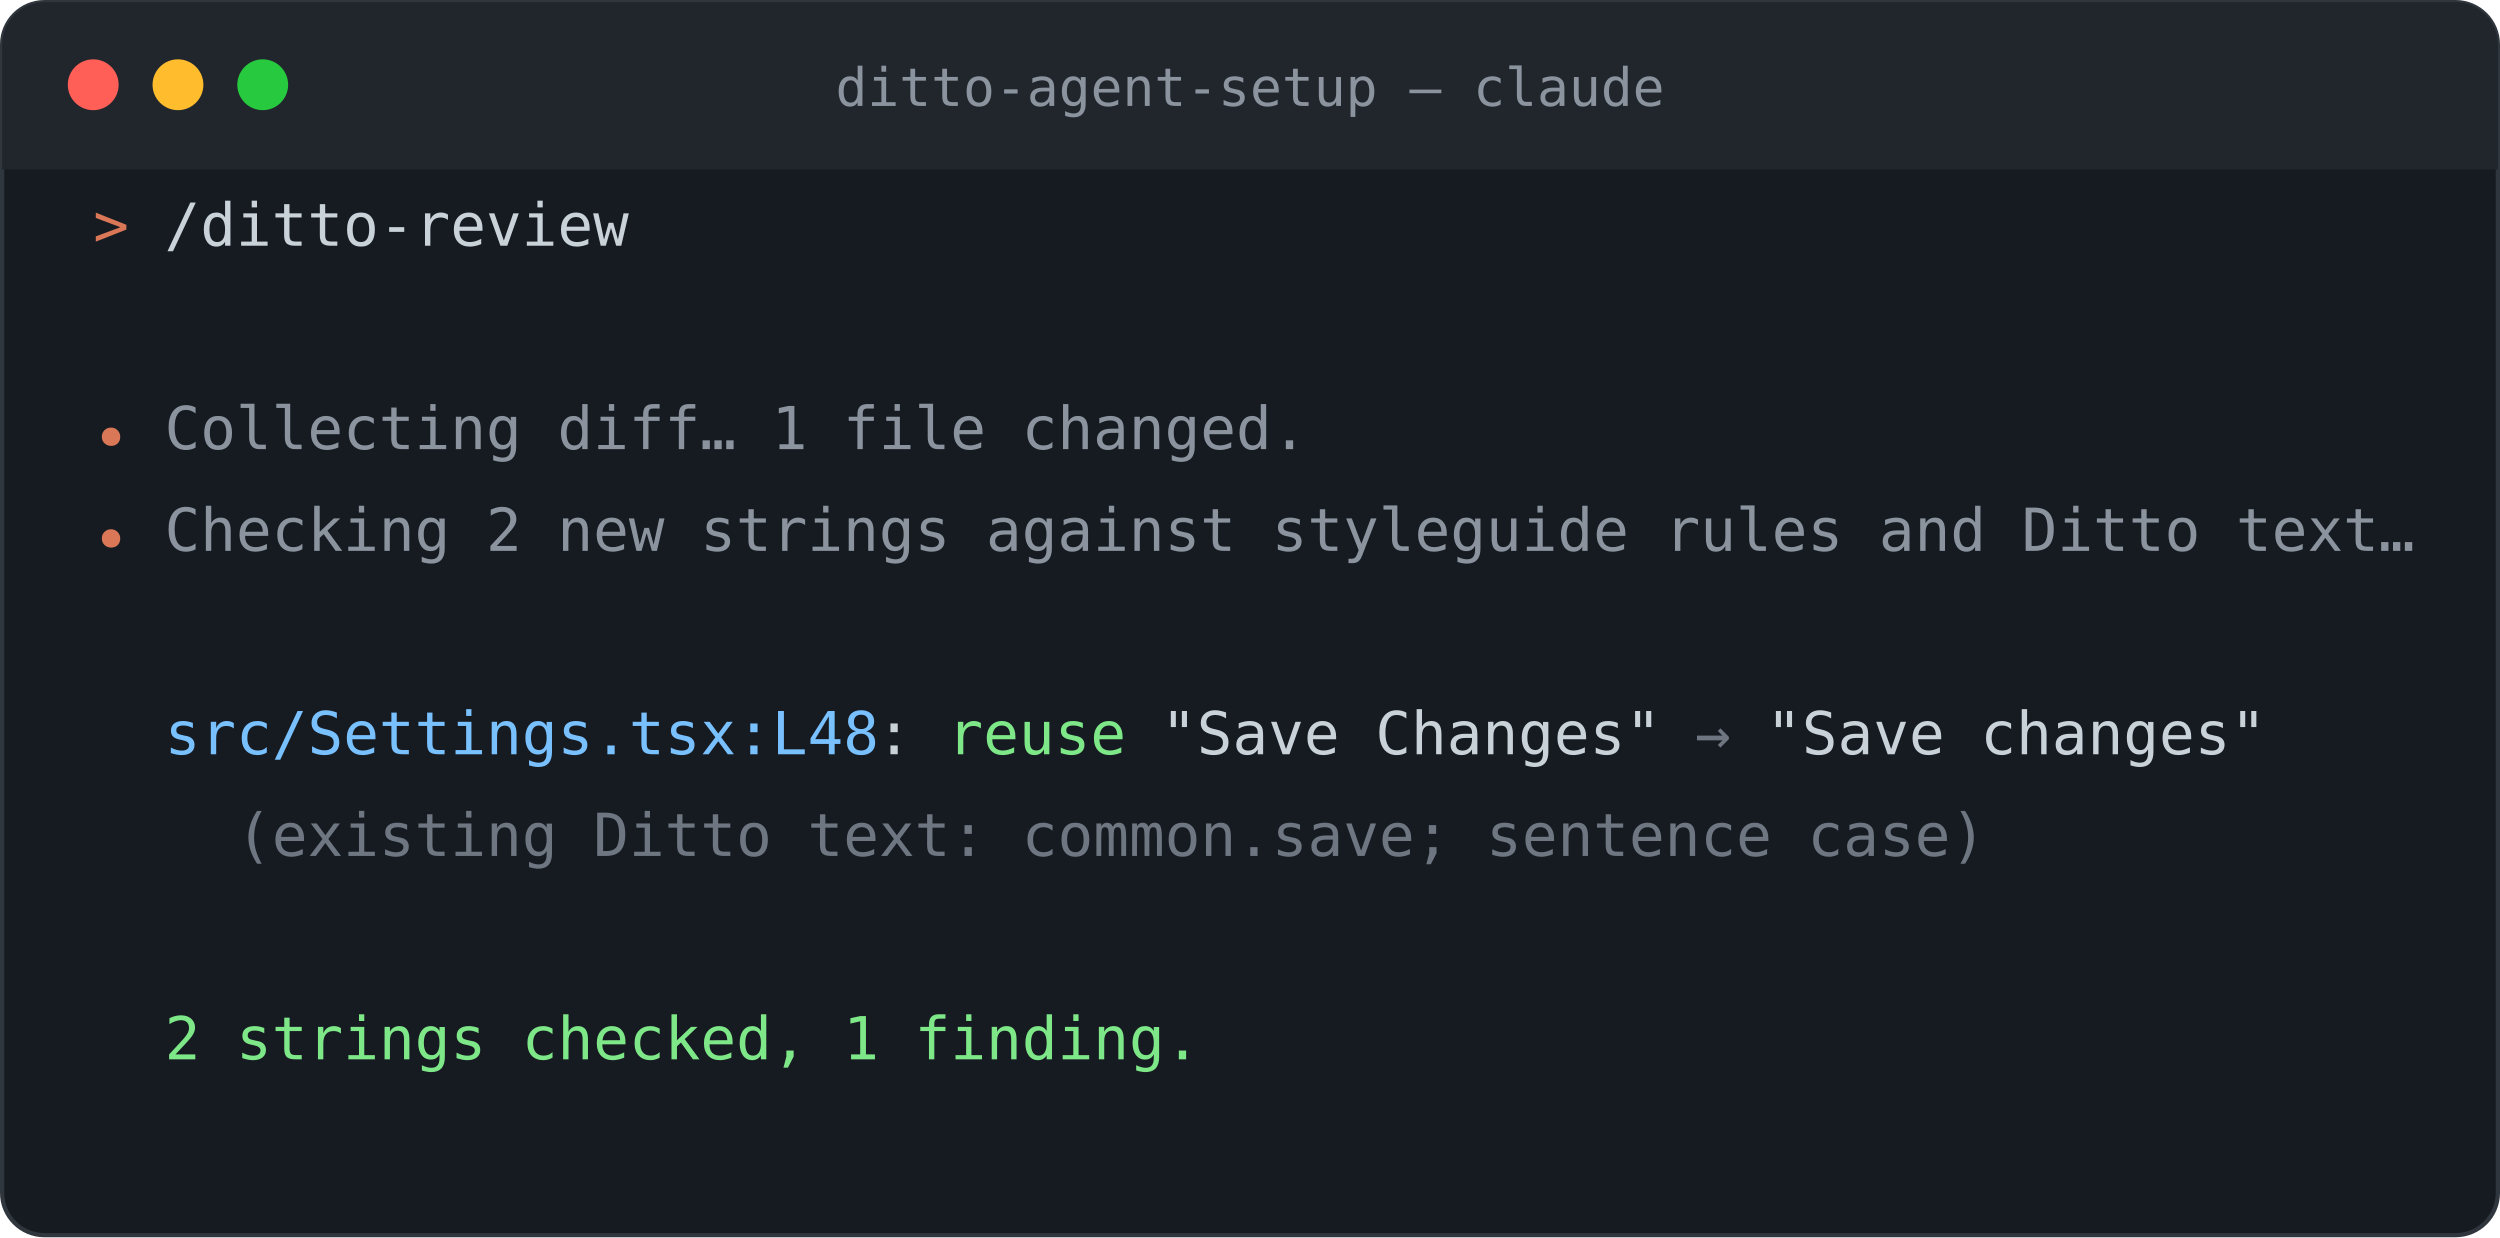
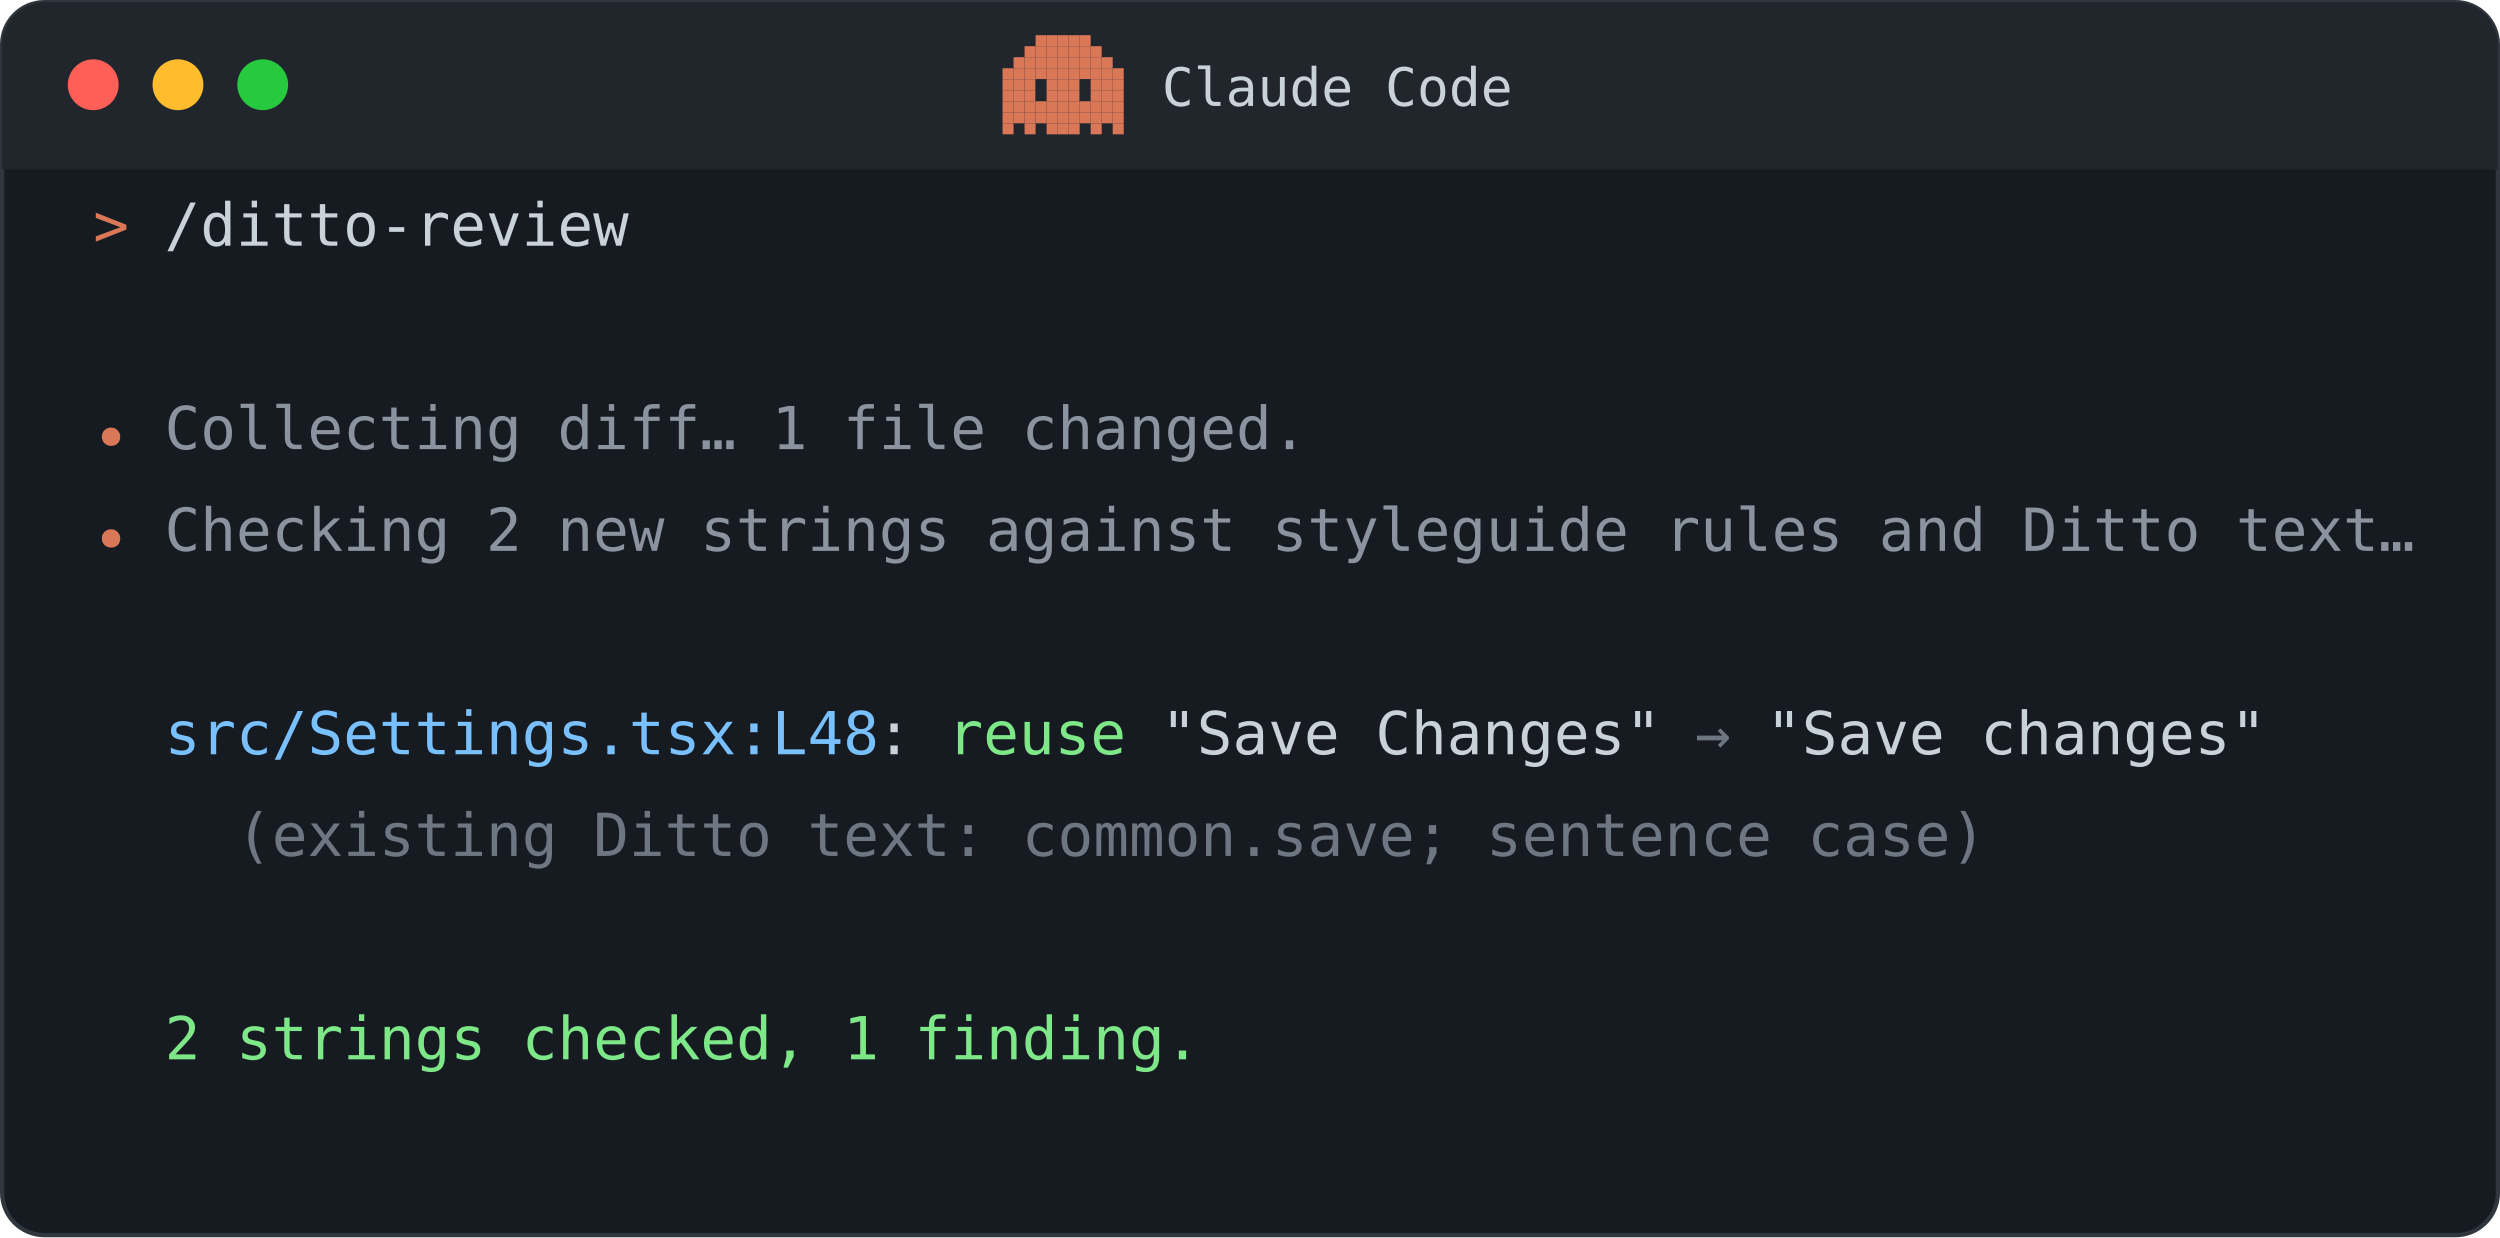
<svg xmlns="http://www.w3.org/2000/svg" width="590" height="292" viewBox="0 0 590 292" font-family="ui-monospace,SFMono-Regular,Menlo,Consolas,monospace">
  <rect x="0.5" y="0.5" width="589" height="291" rx="10" fill="#161b22" stroke="#30363d" />
  <path d="M10.5 0.5 H579.5 A10 10 0 0 1 589.5 10.5 V40 H0.5 V10.5 A10 10 0 0 1 10.5 0.5 Z" fill="#21262d" />
  <circle cx="22" cy="20" r="6" fill="#ff5f56" />
  <circle cx="42" cy="20" r="6" fill="#ffbd2e" />
  <circle cx="62" cy="20" r="6" fill="#27c93f" />
-   <text x="295.0" y="25" fill="#8b949e" font-size="12.5" text-anchor="middle">ditto-agent-setup — claude</text>
+   <rect x="244.4" y="8.3" width="2.6" height="2.6" fill="#d97757" />
+   <rect x="247.0" y="8.3" width="2.6" height="2.6" fill="#d97757" />
+   <rect x="249.6" y="8.3" width="2.6" height="2.6" fill="#d97757" />
+   <rect x="252.2" y="8.3" width="2.6" height="2.6" fill="#d97757" />
+   <rect x="254.8" y="8.3" width="2.6" height="2.6" fill="#d97757" />
+   <rect x="241.8" y="10.9" width="2.6" height="2.6" fill="#d97757" />
+   <rect x="244.4" y="10.9" width="2.6" height="2.6" fill="#d97757" />
+   <rect x="247.0" y="10.9" width="2.6" height="2.6" fill="#d97757" />
+   <rect x="249.6" y="10.9" width="2.6" height="2.6" fill="#d97757" />
+   <rect x="252.2" y="10.9" width="2.6" height="2.6" fill="#d97757" />
+   <rect x="254.8" y="10.9" width="2.6" height="2.6" fill="#d97757" />
+   <rect x="257.4" y="10.9" width="2.6" height="2.6" fill="#d97757" />
+   <rect x="239.2" y="13.5" width="2.6" height="2.6" fill="#d97757" />
+   <rect x="241.8" y="13.5" width="2.6" height="2.6" fill="#d97757" />
+   <rect x="244.4" y="13.5" width="2.6" height="2.6" fill="#d97757" />
+   <rect x="247.0" y="13.5" width="2.6" height="2.6" fill="#d97757" />
+   <rect x="249.6" y="13.5" width="2.6" height="2.6" fill="#d97757" />
+   <rect x="252.2" y="13.5" width="2.6" height="2.6" fill="#d97757" />
+   <rect x="254.8" y="13.5" width="2.6" height="2.6" fill="#d97757" />
+   <rect x="257.4" y="13.5" width="2.6" height="2.6" fill="#d97757" />
+   <rect x="260.0" y="13.5" width="2.6" height="2.6" fill="#d97757" />
+   <rect x="236.6" y="16.1" width="2.6" height="2.6" fill="#d97757" />
+   <rect x="239.2" y="16.1" width="2.6" height="2.6" fill="#d97757" />
+   <rect x="241.8" y="16.1" width="2.6" height="2.6" fill="#d97757" />
+   <rect x="244.4" y="16.1" width="2.6" height="2.6" fill="#d97757" />
+   <rect x="247.0" y="16.1" width="2.6" height="2.6" fill="#d97757" />
+   <rect x="249.6" y="16.1" width="2.6" height="2.6" fill="#d97757" />
+   <rect x="252.2" y="16.1" width="2.6" height="2.6" fill="#d97757" />
+   <rect x="254.8" y="16.1" width="2.6" height="2.6" fill="#d97757" />
+   <rect x="257.4" y="16.1" width="2.6" height="2.6" fill="#d97757" />
+   <rect x="260.0" y="16.1" width="2.6" height="2.6" fill="#d97757" />
+   <rect x="262.6" y="16.1" width="2.6" height="2.6" fill="#d97757" />
+   <rect x="236.6" y="18.7" width="2.6" height="2.6" fill="#d97757" />
+   <rect x="239.2" y="18.7" width="2.6" height="2.6" fill="#d97757" />
+   <rect x="241.8" y="18.7" width="2.6" height="2.6" fill="#d97757" />
+   <rect x="244.4" y="18.7" width="2.6" height="2.6" fill="#21262d" />
+   <rect x="247.0" y="18.7" width="2.6" height="2.6" fill="#d97757" />
+   <rect x="249.6" y="18.7" width="2.6" height="2.6" fill="#d97757" />
+   <rect x="252.2" y="18.7" width="2.6" height="2.6" fill="#d97757" />
+   <rect x="254.8" y="18.7" width="2.6" height="2.6" fill="#21262d" />
+   <rect x="257.4" y="18.7" width="2.6" height="2.6" fill="#d97757" />
+   <rect x="260.0" y="18.7" width="2.6" height="2.6" fill="#d97757" />
+   <rect x="262.6" y="18.7" width="2.6" height="2.6" fill="#d97757" />
+   <rect x="236.6" y="21.3" width="2.6" height="2.6" fill="#d97757" />
+   <rect x="239.2" y="21.3" width="2.6" height="2.6" fill="#d97757" />
+   <rect x="241.8" y="21.3" width="2.6" height="2.6" fill="#d97757" />
+   <rect x="244.4" y="21.3" width="2.6" height="2.6" fill="#21262d" />
+   <rect x="247.0" y="21.3" width="2.6" height="2.6" fill="#d97757" />
+   <rect x="249.6" y="21.3" width="2.6" height="2.6" fill="#d97757" />
+   <rect x="252.2" y="21.3" width="2.6" height="2.6" fill="#d97757" />
+   <rect x="254.8" y="21.3" width="2.6" height="2.6" fill="#21262d" />
+   <rect x="257.4" y="21.3" width="2.6" height="2.6" fill="#d97757" />
+   <rect x="260.0" y="21.3" width="2.6" height="2.6" fill="#d97757" />
+   <rect x="262.6" y="21.3" width="2.6" height="2.6" fill="#d97757" />
+   <rect x="236.6" y="23.9" width="2.6" height="2.6" fill="#d97757" />
+   <rect x="239.2" y="23.9" width="2.6" height="2.6" fill="#d97757" />
+   <rect x="241.8" y="23.9" width="2.6" height="2.6" fill="#d97757" />
+   <rect x="244.4" y="23.9" width="2.6" height="2.6" fill="#d97757" />
+   <rect x="247.0" y="23.9" width="2.6" height="2.6" fill="#d97757" />
+   <rect x="249.6" y="23.9" width="2.6" height="2.6" fill="#d97757" />
+   <rect x="252.2" y="23.9" width="2.6" height="2.6" fill="#d97757" />
+   <rect x="254.8" y="23.9" width="2.6" height="2.6" fill="#d97757" />
+   <rect x="257.4" y="23.9" width="2.6" height="2.6" fill="#d97757" />
+   <rect x="260.0" y="23.9" width="2.6" height="2.6" fill="#d97757" />
+   <rect x="262.6" y="23.9" width="2.6" height="2.6" fill="#d97757" />
+   <rect x="236.6" y="26.5" width="2.6" height="2.6" fill="#d97757" />
+   <rect x="239.2" y="26.5" width="2.6" height="2.6" fill="#d97757" />
+   <rect x="241.8" y="26.5" width="2.6" height="2.6" fill="#d97757" />
+   <rect x="244.4" y="26.5" width="2.6" height="2.6" fill="#d97757" />
+   <rect x="247.0" y="26.5" width="2.6" height="2.6" fill="#d97757" />
+   <rect x="249.6" y="26.5" width="2.6" height="2.6" fill="#d97757" />
+   <rect x="252.2" y="26.5" width="2.6" height="2.6" fill="#d97757" />
+   <rect x="254.8" y="26.5" width="2.6" height="2.6" fill="#d97757" />
+   <rect x="257.4" y="26.5" width="2.6" height="2.6" fill="#d97757" />
+   <rect x="260.0" y="26.5" width="2.6" height="2.6" fill="#d97757" />
+   <rect x="262.6" y="26.5" width="2.6" height="2.6" fill="#d97757" />
+   <rect x="236.6" y="29.1" width="2.6" height="2.6" fill="#d97757" />
+   <rect x="241.8" y="29.1" width="2.6" height="2.6" fill="#d97757" />
+   <rect x="247.0" y="29.1" width="2.6" height="2.6" fill="#d97757" />
+   <rect x="249.6" y="29.1" width="2.6" height="2.6" fill="#d97757" />
+   <rect x="252.2" y="29.1" width="2.6" height="2.6" fill="#d97757" />
+   <rect x="257.4" y="29.1" width="2.6" height="2.6" fill="#d97757" />
+   <rect x="262.6" y="29.1" width="2.6" height="2.6" fill="#d97757" />
+   <text x="274.2" y="25" fill="#c9d1d9" font-size="12.5">Claude Code</text>
  <text y="58" font-size="14" xml:space="preserve">
    <tspan x="22.0" fill="#d97757">&gt;</tspan>
    <tspan x="30.4" fill="#c9d1d9"> /ditto-review</tspan>
  </text>
  <text y="82" font-size="14" xml:space="preserve">
    <tspan x="22.0" fill="#c9d1d9" />
  </text>
  <text y="106" font-size="14" xml:space="preserve">
    <tspan x="22.0" fill="#d97757">⏺</tspan>
    <tspan x="30.4" fill="#8b949e"> Collecting diff… 1 file changed.</tspan>
  </text>
  <text y="130" font-size="14" xml:space="preserve">
    <tspan x="22.0" fill="#d97757">⏺</tspan>
    <tspan x="30.4" fill="#8b949e"> Checking 2 new strings against styleguide rules and Ditto text…</tspan>
  </text>
  <text y="154" font-size="14" xml:space="preserve">
    <tspan x="22.0" fill="#c9d1d9" />
  </text>
  <text y="178" font-size="14" xml:space="preserve">
    <tspan x="22.0" fill="#79c0ff">  src/Settings.tsx:L48</tspan>
    <tspan x="206.8" fill="#c9d1d9">: </tspan>
    <tspan x="223.6" fill="#7ee787">reuse</tspan>
    <tspan x="265.6" fill="#c9d1d9"> </tspan>
    <tspan x="274.0" fill="#c9d1d9">"Save Changes"</tspan>
    <tspan x="391.6" fill="#6e7681"> → </tspan>
    <tspan x="416.8" fill="#c9d1d9">"Save changes"</tspan>
  </text>
  <text y="202" font-size="14" xml:space="preserve">
    <tspan x="22.0" fill="#6e7681">    (existing Ditto text: common.save; sentence case)</tspan>
  </text>
  <text y="226" font-size="14" xml:space="preserve">
    <tspan x="22.0" fill="#c9d1d9" />
  </text>
  <text y="250" font-size="14" xml:space="preserve">
    <tspan x="22.0" fill="#7ee787">  2 strings checked, 1 finding.</tspan>
  </text>
</svg>
